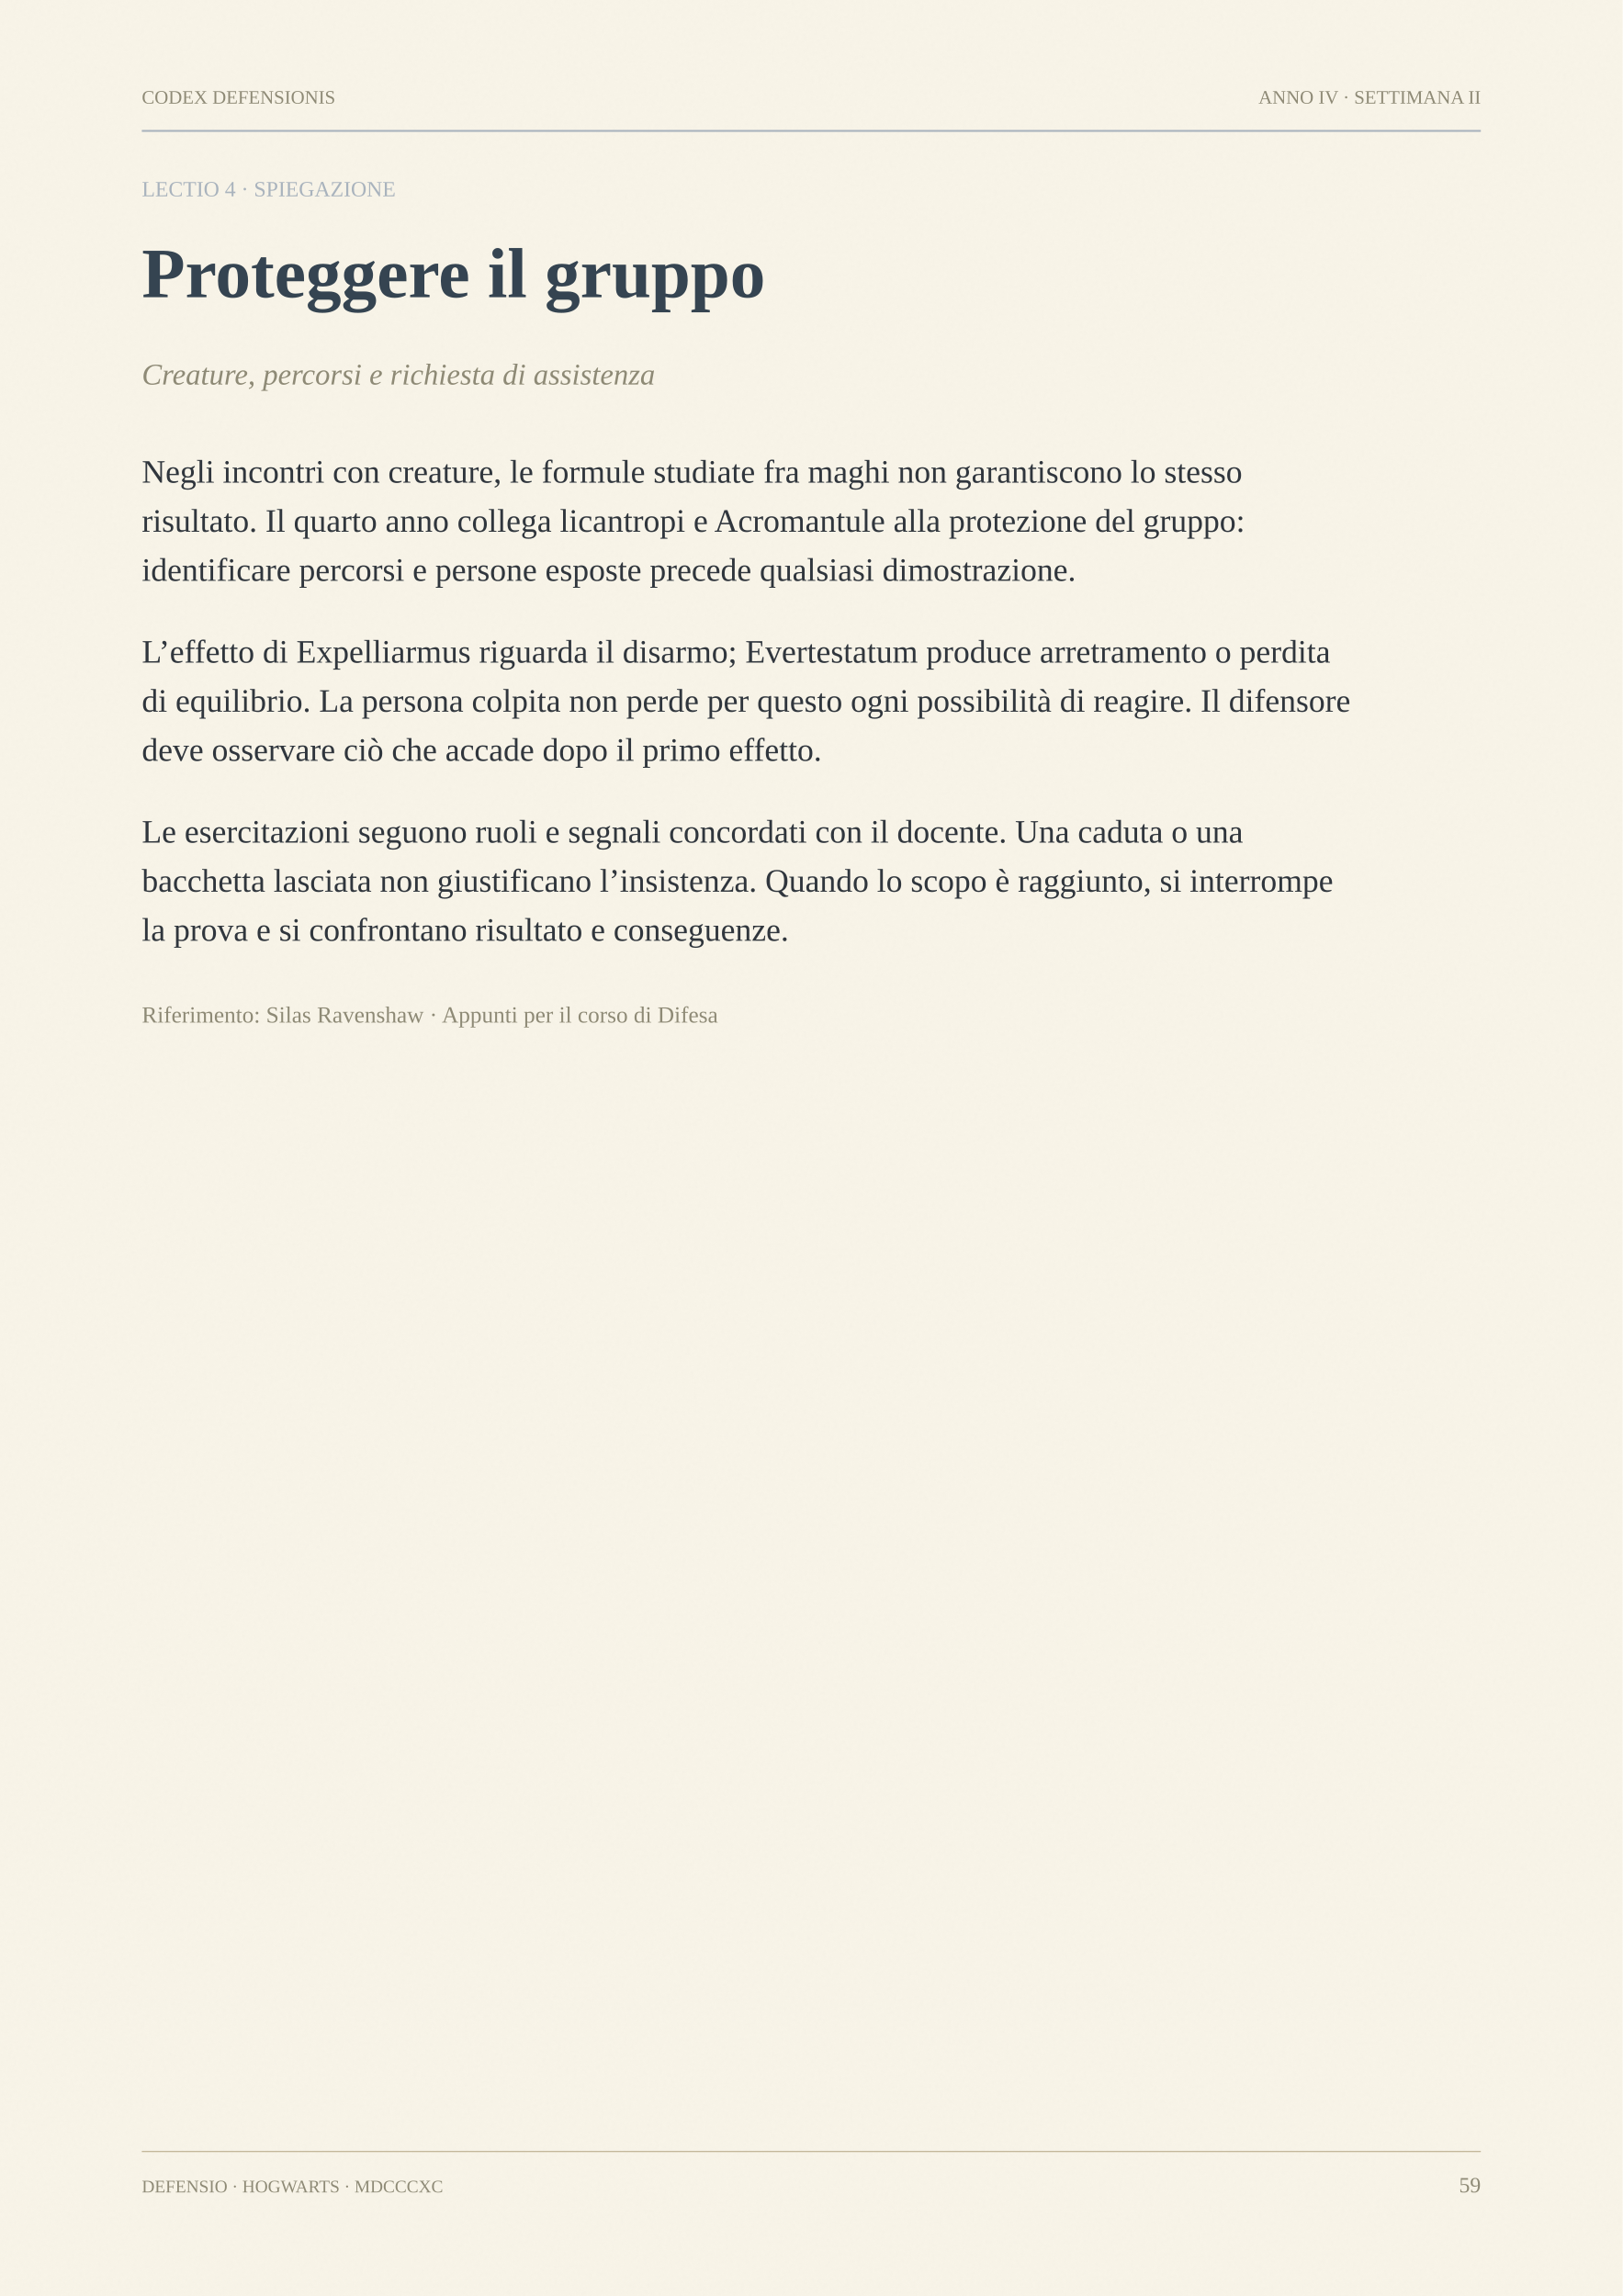
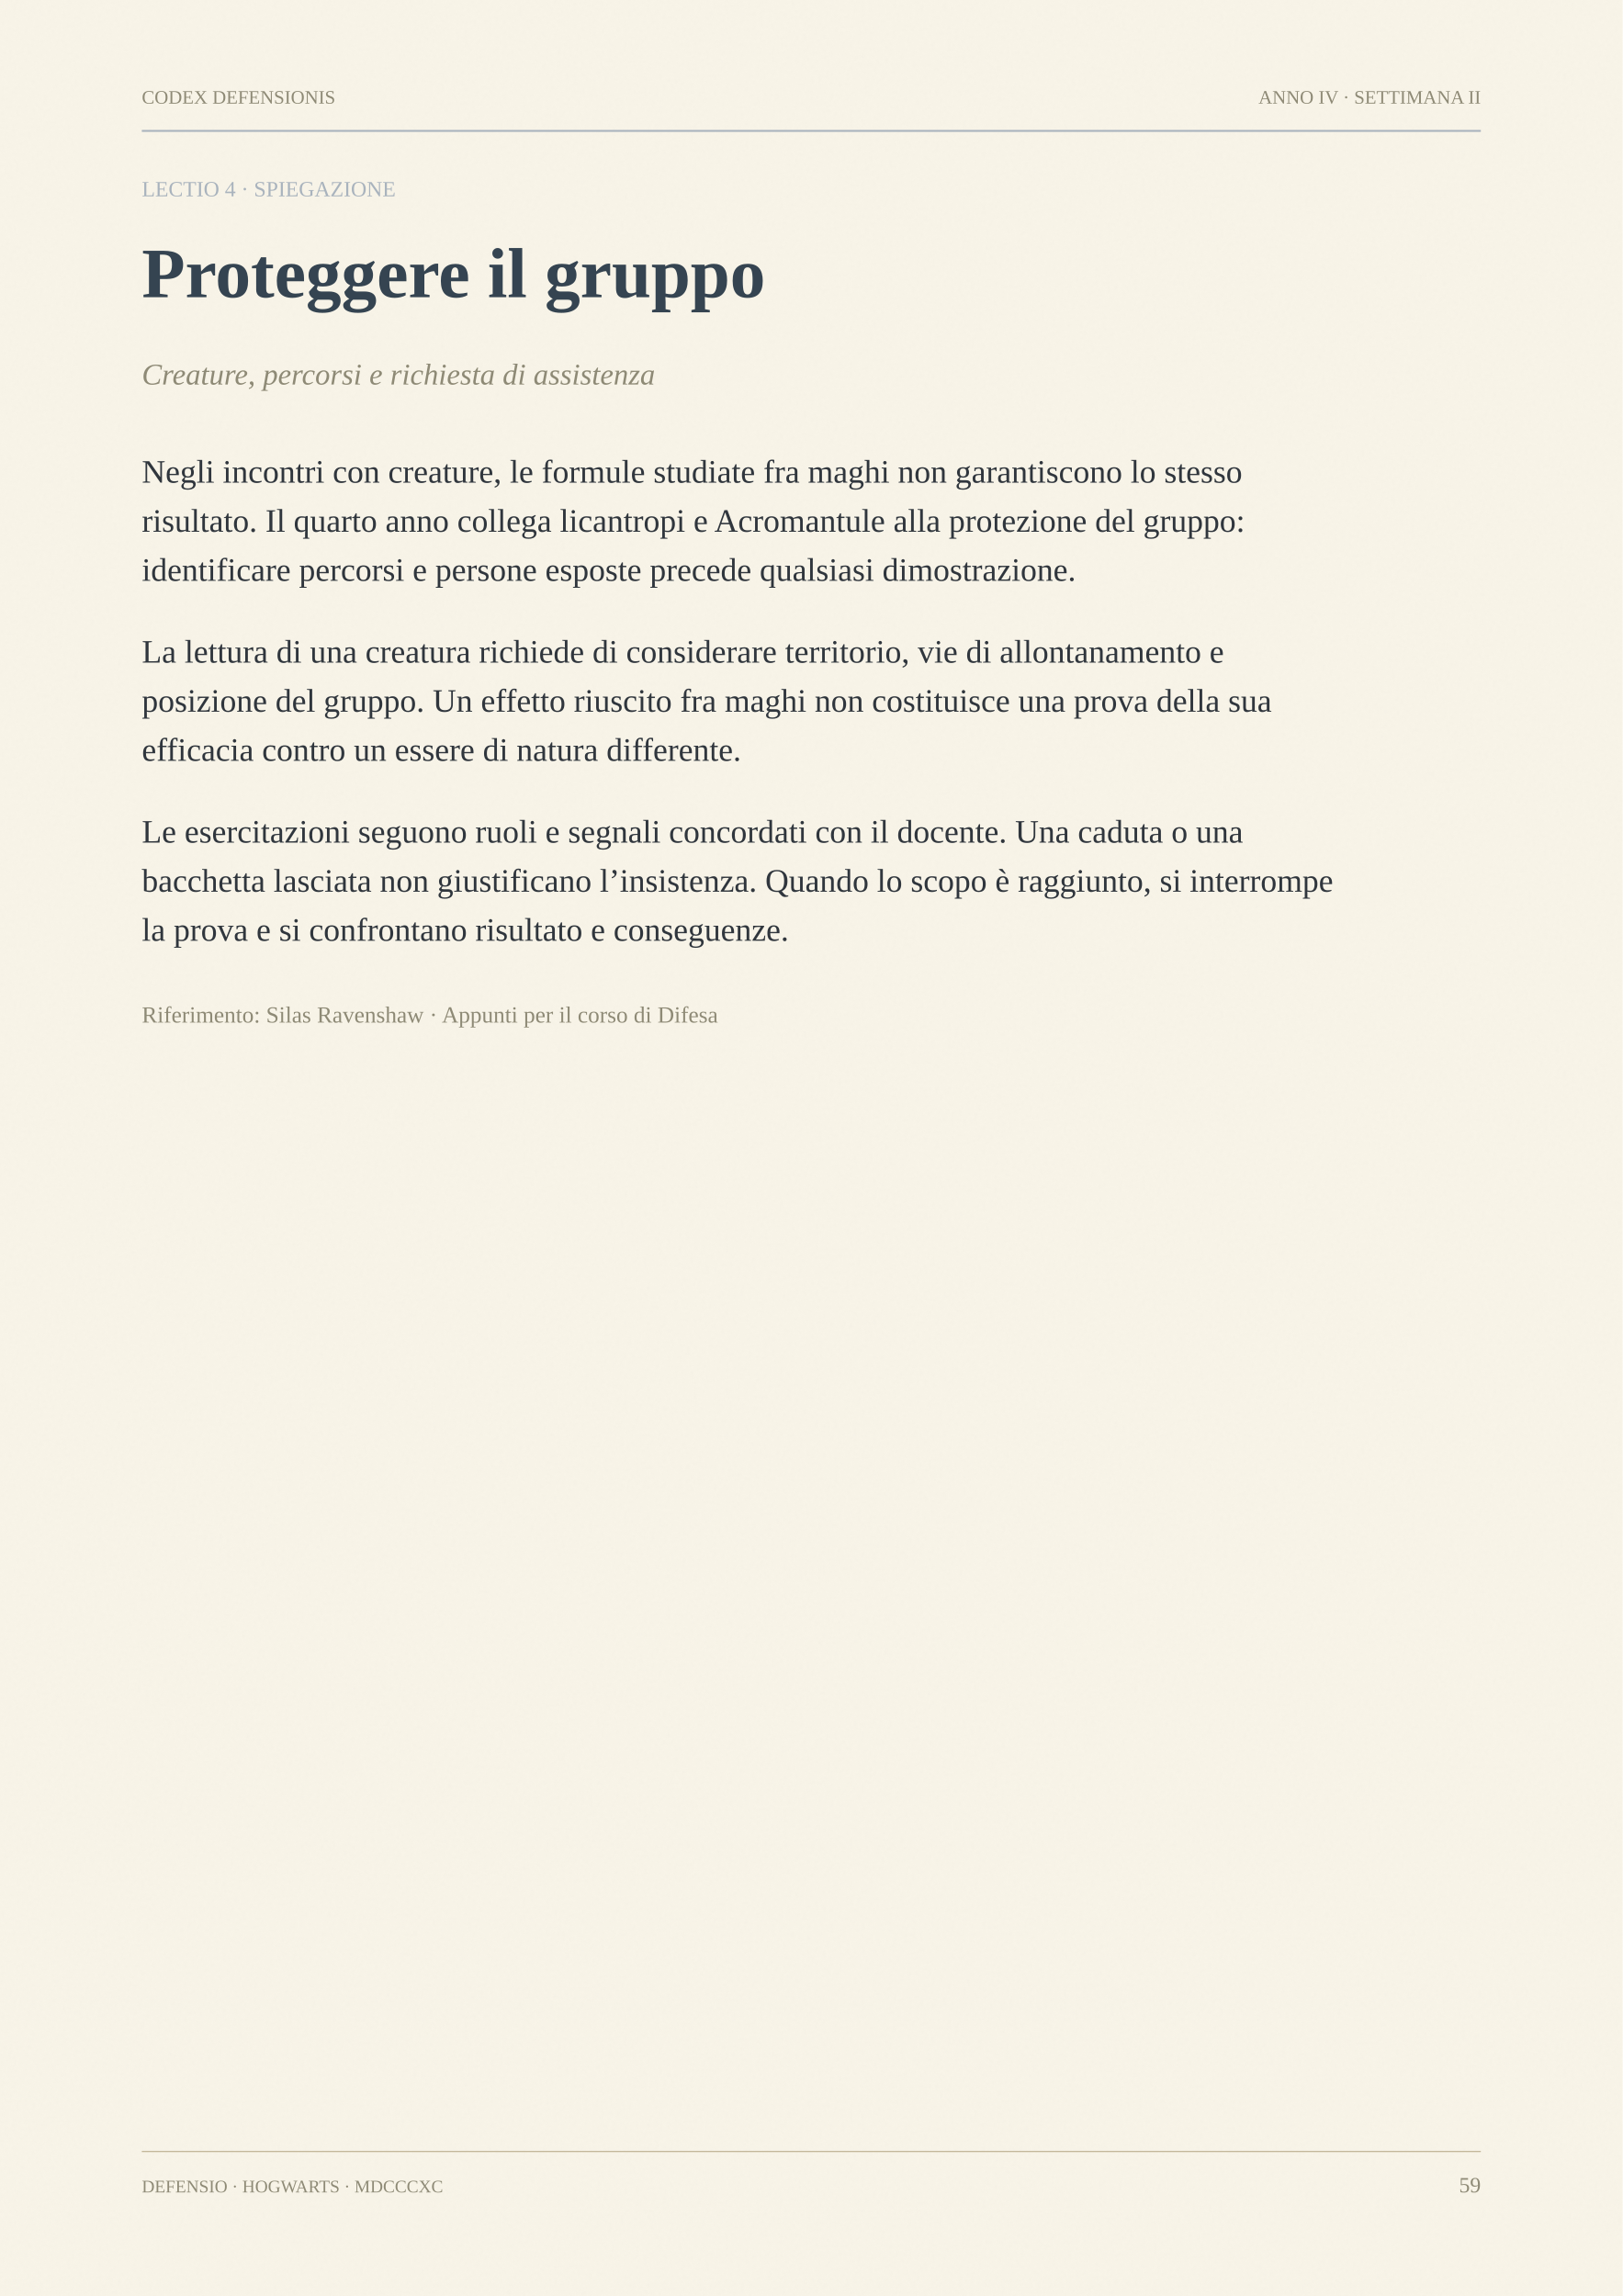
<svg xmlns="http://www.w3.org/2000/svg" width="595" height="842" viewBox="0 0 595 842">
  <defs>
    <filter id="grain">
      <feTurbulence type="fractalNoise" baseFrequency=".7" numOctaves="3" stitchTiles="stitch" />
      <feColorMatrix type="saturate" values="0" />
    </filter>
    <pattern id="paper" width="595" height="842" patternUnits="userSpaceOnUse">
      <rect width="595" height="842" filter="url(#grain)" opacity=".17" />
    </pattern>
    <linearGradient id="leather">
      <stop stop-color="#0e141a" />
      <stop offset=".12" stop-color="#394652" />
      <stop offset=".6" stop-color="#232f3b" />
      <stop offset="1" stop-color="#090e14" />
    </linearGradient>
  </defs>
  <rect width="595" height="842" fill="#f8f4e8" />
  <rect width="595" height="842" fill="url(#paper)" opacity=".17" />
  <text x="52" y="38" font-family="Georgia, Times New Roman, serif" font-size="7" fill="#8e8a76">CODEX DEFENSIONIS</text>
  <text x="543" y="38" font-family="Georgia, Times New Roman, serif" font-size="7" fill="#8e8a76" text-anchor="end">ANNO IV · SETTIMANA II</text>
  <text x="52" y="72" font-family="Georgia, Times New Roman, serif" font-size="8" fill="#a9b3bd">LECTIO 4 · SPIEGAZIONE</text>
  <path d="M52 48H543" stroke="#a9b3bd" stroke-width=".7" />
  <text x="52" y="109" font-family="Georgia, Times New Roman, serif" font-size="26" fill="#354451" font-weight="bold">Proteggere il gruppo</text>
  <text x="52" y="141" font-family="Georgia, Times New Roman, serif" font-size="11" fill="#8e8a76" font-style="italic">Creature, percorsi e richiesta di assistenza</text>
  <text x="52" y="177" font-family="Georgia, Times New Roman, serif" font-size="12" fill="#30363d">Negli incontri con creature, le formule studiate fra maghi non garantiscono lo stesso</text>
  <text x="52" y="195" font-family="Georgia, Times New Roman, serif" font-size="12" fill="#30363d">risultato. Il quarto anno collega licantropi e Acromantule alla protezione del gruppo:</text>
  <text x="52" y="213" font-family="Georgia, Times New Roman, serif" font-size="12" fill="#30363d">identificare percorsi e persone esposte precede qualsiasi dimostrazione.</text>
-   <text x="52" y="243" font-family="Georgia, Times New Roman, serif" font-size="12" fill="#30363d">L’effetto di Expelliarmus riguarda il disarmo; Evertestatum produce arretramento o perdita</text>
-   <text x="52" y="261" font-family="Georgia, Times New Roman, serif" font-size="12" fill="#30363d">di equilibrio. La persona colpita non perde per questo ogni possibilità di reagire. Il difensore</text>
-   <text x="52" y="279" font-family="Georgia, Times New Roman, serif" font-size="12" fill="#30363d">deve osservare ciò che accade dopo il primo effetto.</text>
+   <text x="52" y="243" font-family="Georgia, Times New Roman, serif" font-size="12" fill="#30363d">La lettura di una creatura richiede di considerare territorio, vie di allontanamento e</text>
+   <text x="52" y="261" font-family="Georgia, Times New Roman, serif" font-size="12" fill="#30363d">posizione del gruppo. Un effetto riuscito fra maghi non costituisce una prova della sua</text>
+   <text x="52" y="279" font-family="Georgia, Times New Roman, serif" font-size="12" fill="#30363d">efficacia contro un essere di natura differente.</text>
  <text x="52" y="309" font-family="Georgia, Times New Roman, serif" font-size="12" fill="#30363d">Le esercitazioni seguono ruoli e segnali concordati con il docente. Una caduta o una</text>
  <text x="52" y="327" font-family="Georgia, Times New Roman, serif" font-size="12" fill="#30363d">bacchetta lasciata non giustificano l’insistenza. Quando lo scopo è raggiunto, si interrompe</text>
  <text x="52" y="345" font-family="Georgia, Times New Roman, serif" font-size="12" fill="#30363d">la prova e si confrontano risultato e conseguenze.</text>
  <text x="52" y="375" font-family="Georgia, Times New Roman, serif" font-size="8.5" fill="#8e8a76">Riferimento: Silas Ravenshaw · Appunti per il corso di Difesa</text>
  <path d="M52 789H543" stroke="#c3b89b" stroke-width=".45" />
  <text x="52" y="804" font-family="Georgia, Times New Roman, serif" font-size="6.5" fill="#8e8a76">DEFENSIO · HOGWARTS · MDCCCXC</text>
  <text x="543" y="804" font-family="Georgia, Times New Roman, serif" font-size="8" fill="#8e8a76" text-anchor="end">59</text>
</svg>
